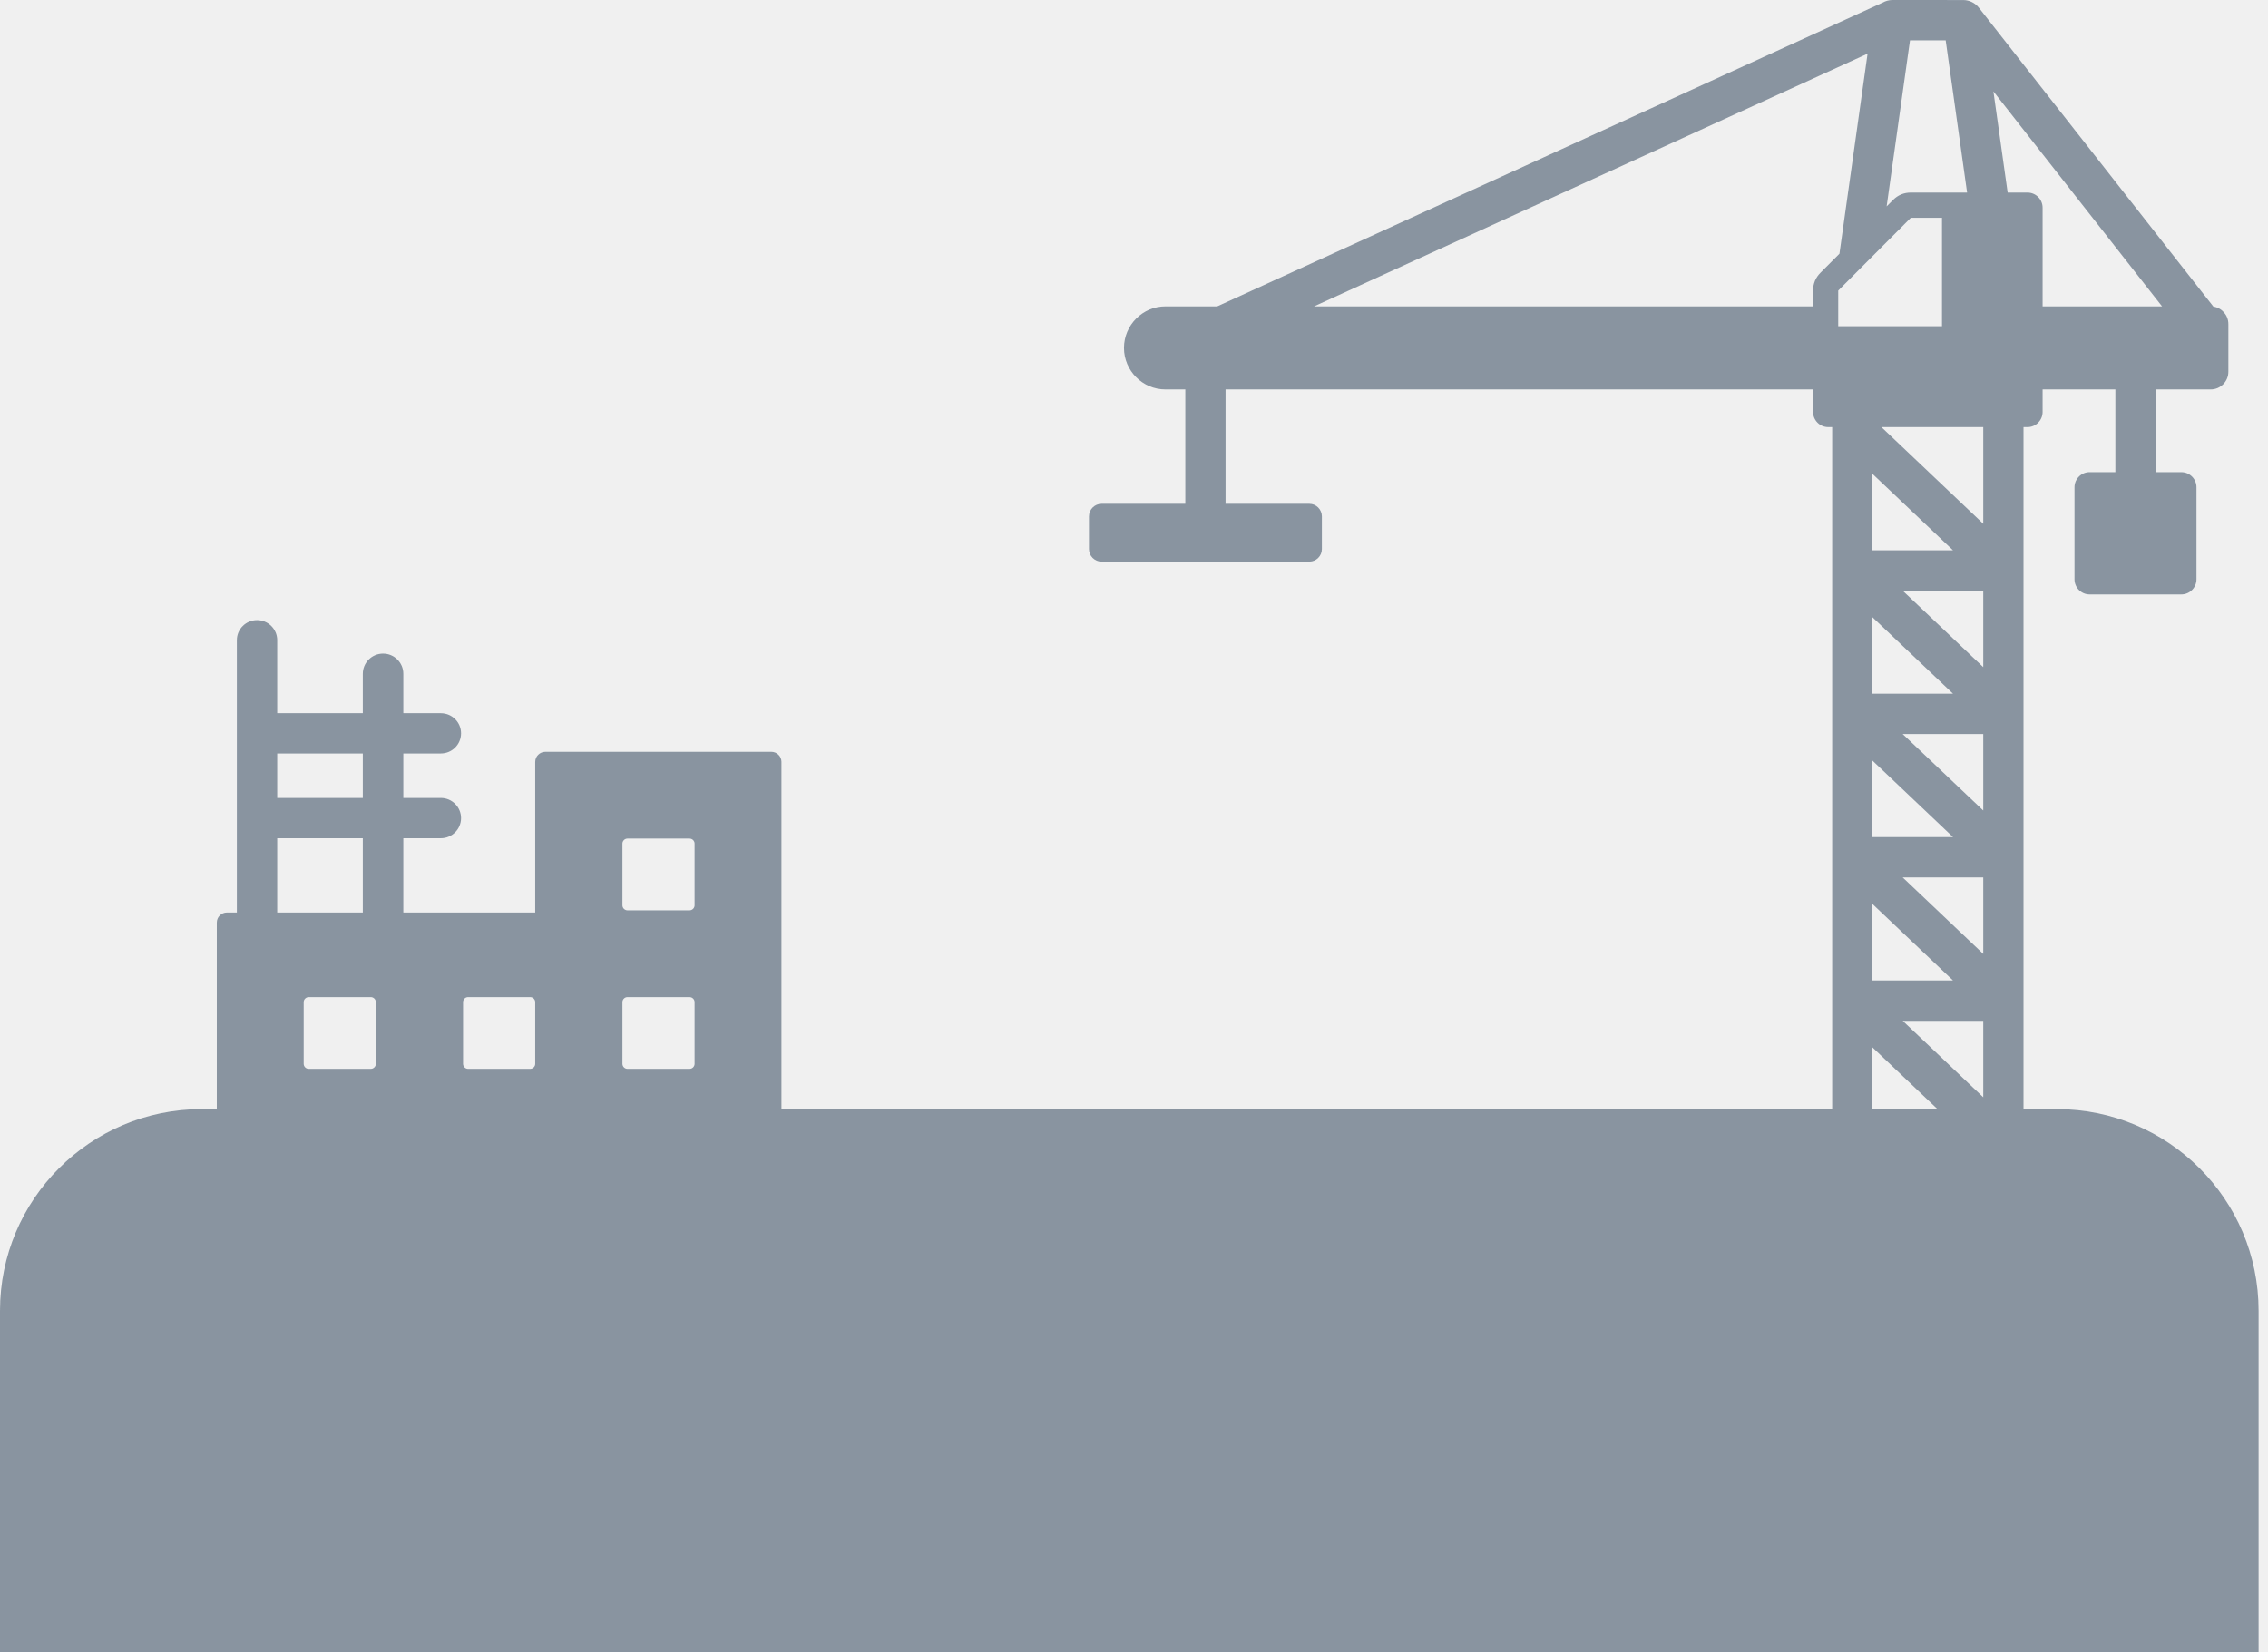
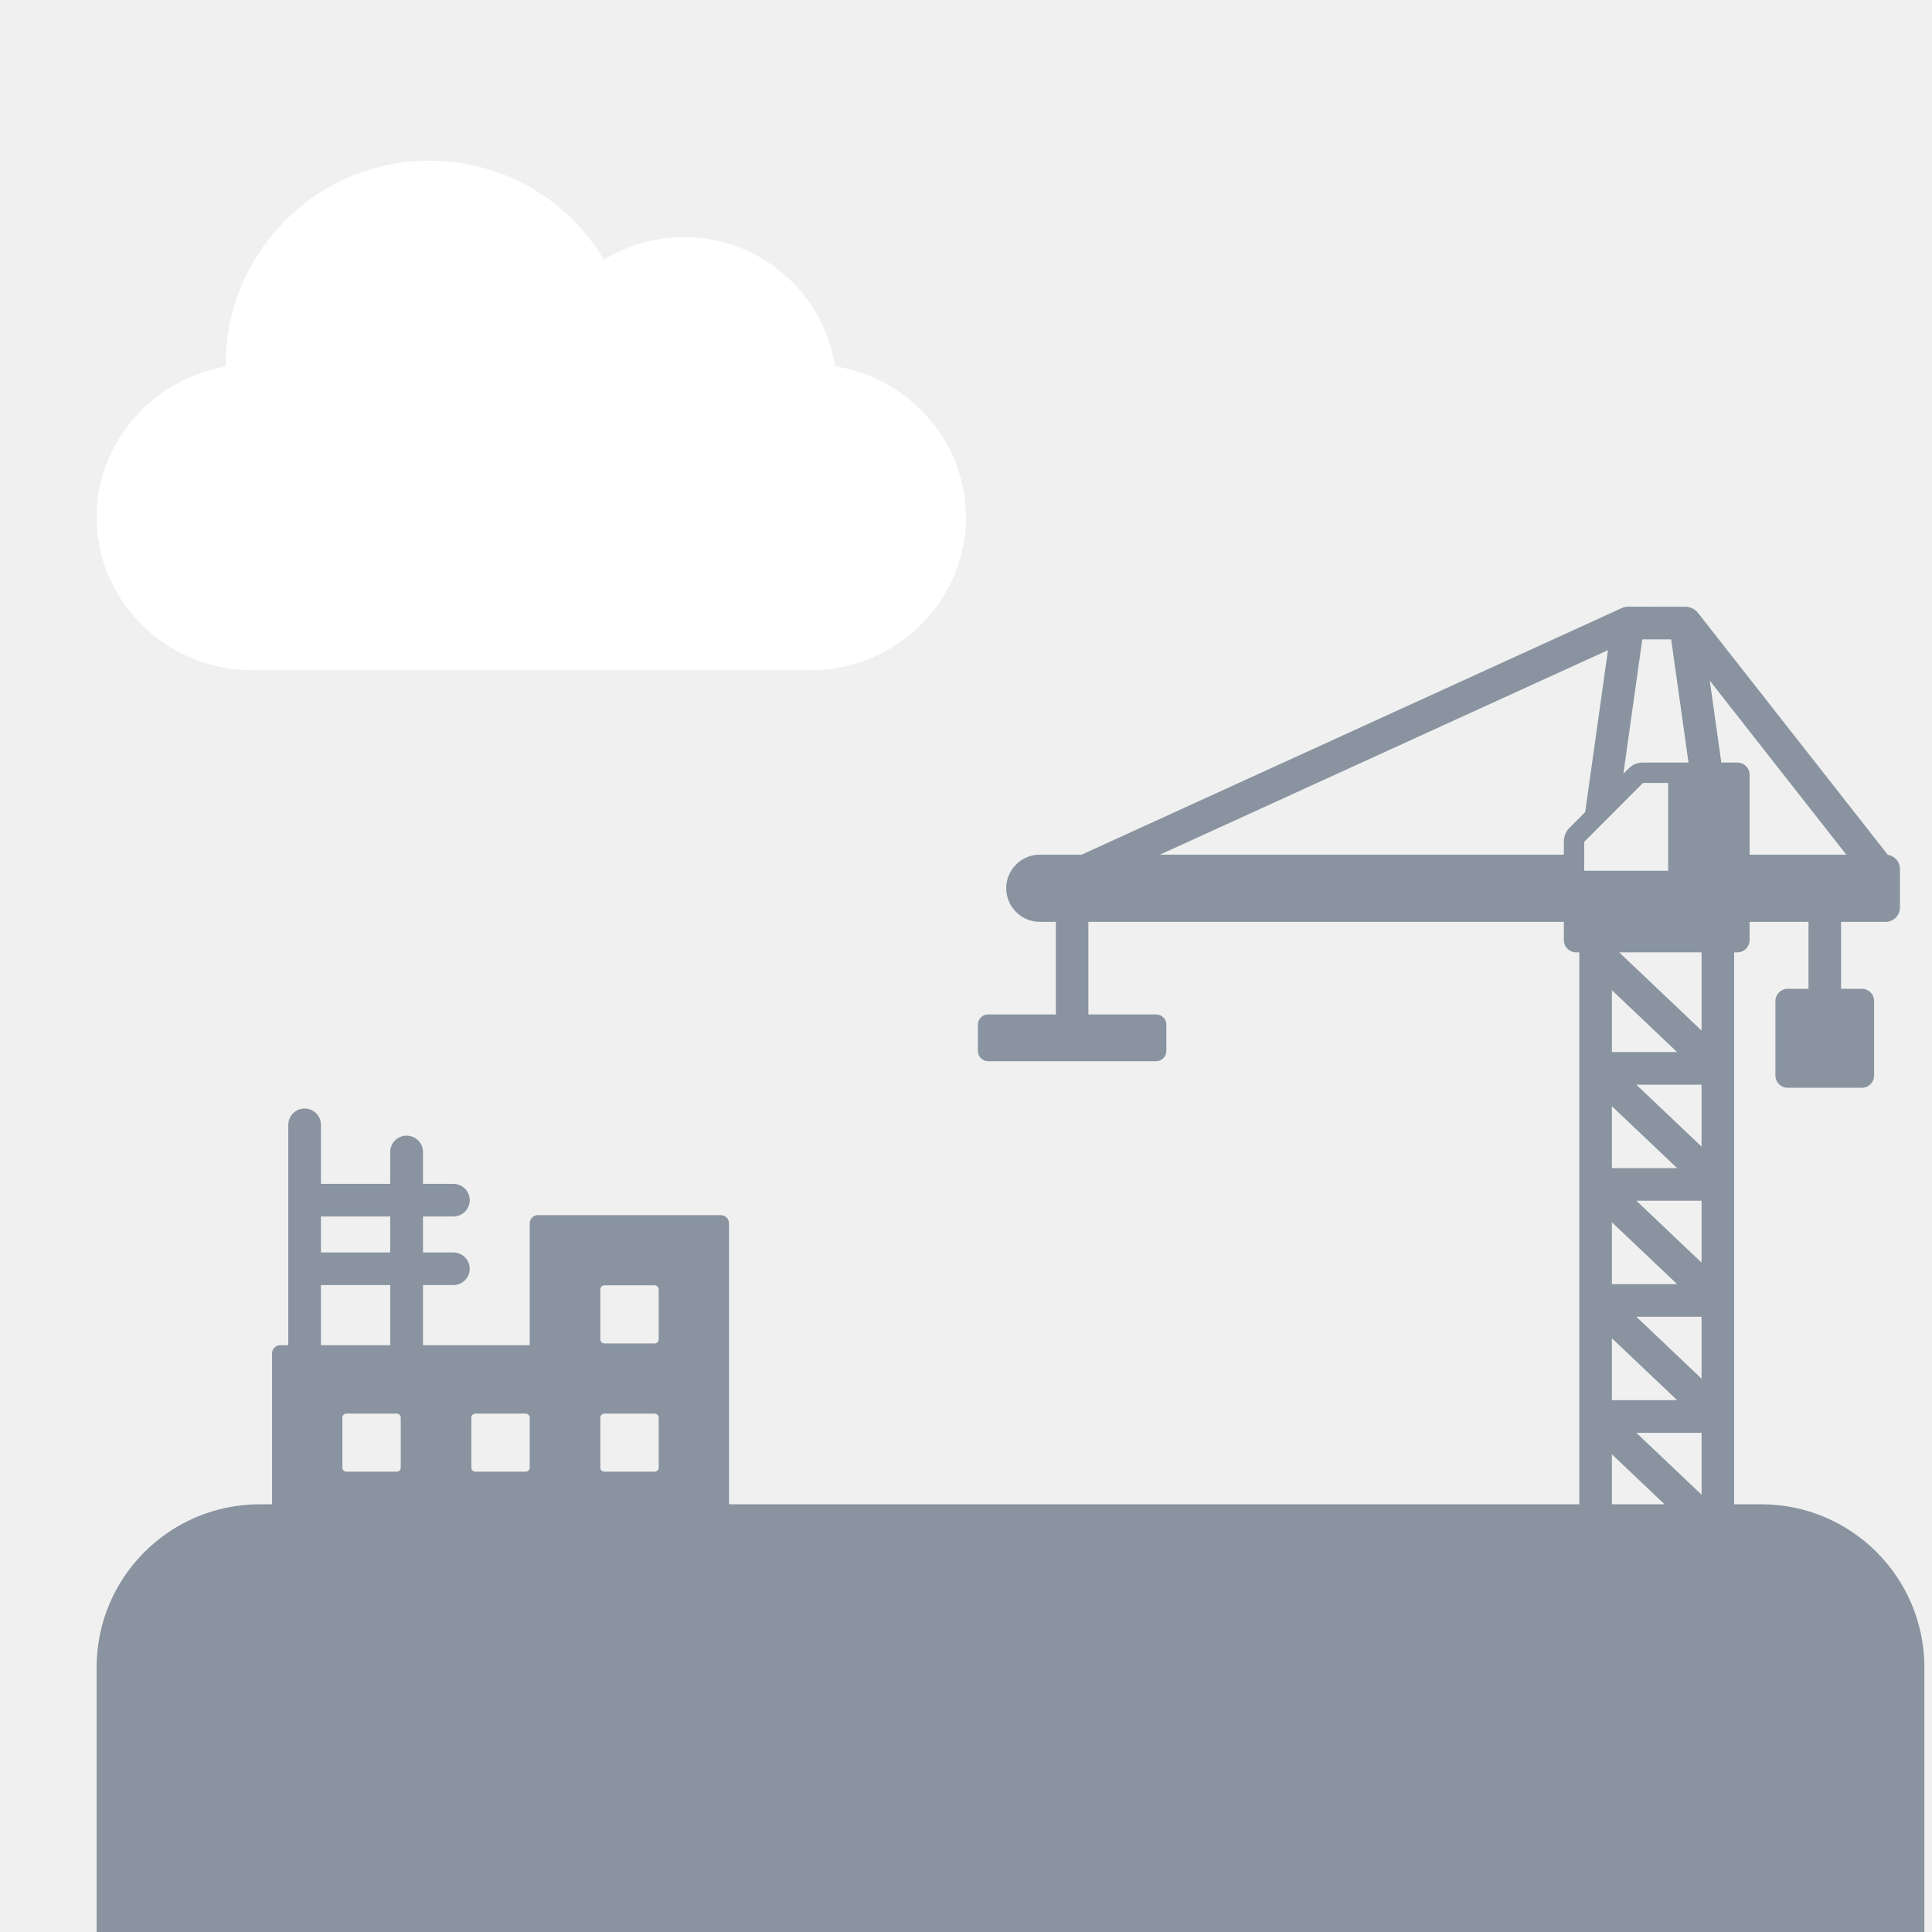
- <svg xmlns="http://www.w3.org/2000/svg" width="114" height="83" viewBox="0 0 114 83" fill="none">
-   <g opacity="0.45">
-     <path d="M0 65.886C0 60.288 4.538 55.75 10.136 55.75H103.391C108.989 55.75 113.527 60.288 113.527 65.886V209.316H0V65.886Z" fill="#0A243F" />
-     <path d="M88.462 62.121C88.302 62.459 88.546 62.846 88.919 62.846H104.887C105.26 62.846 105.503 62.459 105.343 62.121L103.672 58.59C103.35 57.911 102.709 57.504 101.959 57.504H101.711V21.469H101.912C102.33 21.469 102.671 21.127 102.671 20.708V19.575H106.328V23.732H105.032C104.615 23.732 104.274 24.075 104.274 24.493V29.119C104.274 29.537 104.615 29.879 105.032 29.879H109.646C110.063 29.879 110.405 29.537 110.405 29.119V24.493C110.405 24.075 110.063 23.733 109.646 23.733H108.351V19.575H111.123C111.61 19.575 112.008 19.176 112.008 18.687V16.288C112.008 15.844 111.68 15.474 111.254 15.41L99.469 0.389C99.282 0.15 98.992 0.002 98.676 0.002L95.129 0C94.948 0 94.779 0.048 94.632 0.131C83.482 5.221 72.333 10.311 61.183 15.4H58.579C57.434 15.4 56.497 16.34 56.497 17.488C56.497 18.635 57.434 19.575 58.579 19.575H59.58V25.324H55.37C55.021 25.324 54.737 25.609 54.737 25.958V27.597C54.737 27.946 55.021 28.23 55.37 28.23H65.812C66.16 28.23 66.444 27.946 66.444 27.597V25.958C66.444 25.609 66.16 25.324 65.812 25.324H61.602V19.575H91.134V20.708C91.134 21.127 91.475 21.469 91.893 21.469H92.094V57.504H91.847C91.097 57.504 90.455 57.911 90.133 58.59L88.462 62.121ZM93.873 2.698L92.459 12.753L91.505 13.71C91.258 13.956 91.134 14.257 91.134 14.606V15.401H66.047L93.873 2.698ZM98.876 9.679H96.048C95.7 9.679 95.4 9.804 95.154 10.05L94.831 10.374L96.005 2.028H97.799L98.876 9.679ZM99.688 26.327L94.569 21.469H99.688V26.327ZM99.688 33.534L95.637 29.69H99.688V33.534ZM99.688 40.741L95.637 36.897H99.688V40.741ZM99.688 47.948L95.637 44.104H99.688V47.948ZM100.198 4.593L108.676 15.401H102.671V10.44C102.671 10.021 102.33 9.679 101.912 9.679H100.914L100.198 4.593ZM99.688 55.155L95.638 51.311H99.688V55.155ZM94.117 52.646L99.236 57.504H94.117V52.646ZM94.117 45.438L98.168 49.283H94.117V45.438ZM94.117 38.231L98.168 42.076H94.117V38.231ZM94.117 31.024L98.168 34.869H94.117V31.024ZM94.117 23.817L98.168 27.662H94.117V23.817ZM92.398 14.606L96.048 10.947H97.614V16.398H92.398V14.606Z" fill="#0A243F" />
-     <path d="M20.437 58.99H29.742V68.421H20.437V58.99ZM39.28 38.297V67.915C39.28 68.194 39.052 68.421 38.771 68.421H31.778V57.977C31.778 57.418 31.322 56.965 30.76 56.965H19.419C18.857 56.965 18.401 57.418 18.401 57.977V68.421H11.407C11.127 68.421 10.898 68.194 10.898 67.915V46.373C10.898 46.095 11.127 45.867 11.407 45.867H11.906C11.906 41.304 11.906 36.742 11.906 32.178C11.906 31.622 12.36 31.17 12.92 31.17C13.48 31.17 13.934 31.622 13.934 32.178V35.849H18.237V33.866C18.237 33.307 18.693 32.853 19.255 32.853C19.817 32.853 20.273 33.307 20.273 33.866V35.849H22.157C22.72 35.849 23.175 36.303 23.175 36.862C23.175 37.421 22.72 37.874 22.157 37.874H20.273V40.109H22.157C22.719 40.109 23.175 40.563 23.175 41.122C23.175 41.681 22.719 42.134 22.157 42.134H20.273V45.867H26.903V38.297C26.903 38.018 27.131 37.79 27.412 37.79H38.771C39.052 37.791 39.28 38.018 39.28 38.297ZM13.934 40.109H18.237V37.874H13.934V40.109ZM13.934 45.867H18.237V42.134H13.934V45.867ZM18.891 50.372C18.891 50.233 18.777 50.119 18.637 50.119H15.519C15.379 50.119 15.265 50.233 15.265 50.372V53.473C15.265 53.612 15.379 53.726 15.519 53.726H18.637C18.777 53.726 18.891 53.612 18.891 53.473V50.372ZM26.903 50.372C26.903 50.233 26.788 50.119 26.648 50.119H23.53C23.39 50.119 23.276 50.233 23.276 50.372V53.473C23.276 53.612 23.39 53.726 23.53 53.726H26.648C26.788 53.726 26.903 53.612 26.903 53.473V50.372ZM34.914 50.372C34.914 50.233 34.799 50.119 34.659 50.119H31.542C31.402 50.119 31.287 50.233 31.287 50.372V53.473C31.287 53.612 31.402 53.726 31.542 53.726H34.659C34.799 53.726 34.914 53.612 34.914 53.473V50.372ZM34.914 42.404C34.914 42.265 34.799 42.151 34.659 42.151H31.542C31.402 42.151 31.287 42.265 31.287 42.404V45.505C31.287 45.644 31.402 45.758 31.542 45.758H34.659C34.799 45.758 34.914 45.644 34.914 45.505V42.404Z" fill="#0A243F" />
+ <svg xmlns="http://www.w3.org/2000/svg" width="120" height="120" viewBox="0 0 120 120" fill="none">
+   <mask id="mask0_2046_21476" style="mask-type:alpha" maskUnits="userSpaceOnUse" x="0" y="0" width="120" height="120">
+     <rect width="120" height="120" fill="#D9D9D9" />
+   </mask>
+   <g mask="url(#mask0_2046_21476)">
+     <path d="M51.872 22.75C51.163 18.21 47.227 14.727 42.492 14.727C40.711 14.727 38.999 15.219 37.514 16.139C35.256 12.343 31.189 9.98 26.672 9.98C19.693 9.98 14.016 15.658 14.016 22.637C14.016 22.68 14.016 22.725 14.017 22.768C9.532 23.523 6 27.434 6 32.129C6 37.363 10.363 41.621 15.598 41.621H50.402C55.637 41.621 60 37.363 60 32.129C60 27.394 56.411 23.459 51.872 22.75Z" fill="white" />
+     <g opacity="0.45">
+       <path d="M6 103.57C6 97.972 10.538 93.434 16.136 93.434H109.391C114.989 93.434 119.527 97.972 119.527 103.57V246.999H6V103.57Z" fill="#0A243F" />
+       <path d="M94.462 99.805C94.302 100.142 94.546 100.529 94.919 100.529H110.887C111.26 100.529 111.503 100.142 111.343 99.805L109.672 96.274C109.35 95.595 108.709 95.188 107.959 95.188H107.711V59.152H107.912C108.33 59.152 108.671 58.811 108.671 58.392V57.258H112.328V61.416H111.032C110.615 61.416 110.274 61.758 110.274 62.176V66.802C110.274 67.221 110.615 67.563 111.032 67.563H115.646C116.063 67.563 116.405 67.221 116.405 66.802V62.177C116.405 61.758 116.063 61.416 115.646 61.416H114.351V57.258H117.123C117.61 57.258 118.008 56.86 118.008 56.371V53.971C118.008 53.527 117.68 53.158 117.254 53.094L105.469 38.072C105.282 37.834 104.992 37.686 104.676 37.686L101.129 37.684C100.948 37.684 100.779 37.731 100.632 37.814C89.482 42.904 78.333 47.994 67.183 53.084H64.579C63.434 53.084 62.497 54.023 62.497 55.171C62.497 56.319 63.434 57.258 64.579 57.258H65.579V63.008H61.37C61.021 63.008 60.737 63.292 60.737 63.641V65.28C60.737 65.629 61.021 65.914 61.37 65.914H71.812C72.16 65.914 72.444 65.629 72.444 65.28V63.641C72.444 63.292 72.16 63.008 71.812 63.008H67.602V57.258H97.134V58.392C97.134 58.811 97.475 59.152 97.893 59.152H98.094V95.188H97.847C97.097 95.188 96.455 95.594 96.133 96.274L94.462 99.805ZM99.873 40.381L98.459 50.437L97.505 51.393C97.258 51.64 97.134 51.94 97.134 52.289V53.084H72.047L99.873 40.381ZM104.876 47.363H102.048C101.7 47.363 101.4 47.487 101.154 47.734L100.831 48.058L102.005 39.712H103.799L104.876 47.363ZM105.688 64.01L100.569 59.152H105.688V64.01ZM105.688 71.218L101.637 67.373H105.688V71.218ZM105.688 78.425L101.637 74.58H105.688V78.425ZM105.688 85.632L101.637 81.787H105.688V85.632ZM106.198 42.277L114.676 53.084H108.671V48.123C108.671 47.704 108.33 47.363 107.912 47.363H106.914L106.198 42.277ZM105.688 92.839L101.638 88.995H105.688V92.839ZM100.117 90.329L105.236 95.188H100.117V90.329ZM100.117 83.122L104.168 86.966H100.117V83.122ZM100.117 75.915L104.168 79.759H100.117V75.915ZM100.117 68.708L104.168 72.552H100.117V68.708ZM100.117 61.501L104.168 65.345H100.117V61.501ZM98.398 52.289L102.048 48.63H103.613V54.082H98.398V52.289Z" fill="#0A243F" />
+       <path d="M26.437 96.674H35.742V106.105H26.437V96.674ZM45.28 75.98V105.598C45.28 105.877 45.052 106.105 44.771 106.105H37.778V95.661C37.778 95.102 37.322 94.649 36.76 94.649H25.419C24.857 94.649 24.401 95.102 24.401 95.661V106.105H17.407C17.127 106.105 16.898 105.877 16.898 105.598V84.057C16.898 83.778 17.127 83.551 17.407 83.551H17.906C17.906 78.988 17.906 74.425 17.906 69.862C17.906 69.305 18.36 68.853 18.92 68.853C19.48 68.853 19.934 69.305 19.934 69.862V73.533H24.237V71.549C24.237 70.99 24.693 70.537 25.255 70.537C25.817 70.537 26.273 70.99 26.273 71.549V73.533H28.157C28.72 73.533 29.175 73.986 29.175 74.546C29.175 75.105 28.72 75.558 28.157 75.558H26.273V77.793H28.157C28.719 77.793 29.175 78.246 29.175 78.805C29.175 79.365 28.719 79.818 28.157 79.818H26.273V83.551H32.903V75.98C32.903 75.701 33.131 75.474 33.412 75.474H44.771C45.052 75.474 45.28 75.701 45.28 75.98ZM19.934 77.793H24.237V75.558H19.934V77.793ZM19.934 83.551H24.237V79.818H19.934V83.551ZM24.891 88.055C24.891 87.916 24.777 87.802 24.637 87.802H21.519C21.379 87.802 21.265 87.916 21.265 88.055V91.156C21.265 91.296 21.379 91.409 21.519 91.409H24.637C24.777 91.409 24.891 91.296 24.891 91.156V88.055ZM32.903 88.055C32.903 87.916 32.788 87.802 32.648 87.802H29.53C29.39 87.802 29.276 87.916 29.276 88.055V91.156C29.276 91.296 29.39 91.409 29.53 91.409H32.648C32.788 91.409 32.903 91.296 32.903 91.156V88.055ZM40.914 88.055C40.914 87.916 40.799 87.802 40.659 87.802H37.542C37.402 87.802 37.287 87.916 37.287 88.055V91.156C37.287 91.296 37.402 91.409 37.542 91.409H40.659C40.799 91.409 40.914 91.296 40.914 91.156V88.055ZM40.914 80.088C40.914 79.949 40.799 79.835 40.659 79.835H37.542C37.402 79.835 37.287 79.949 37.287 80.088V83.189C37.287 83.328 37.402 83.442 37.542 83.442H40.659C40.799 83.442 40.914 83.328 40.914 83.189V80.088Z" fill="#0A243F" />
+     </g>
  </g>
</svg>
